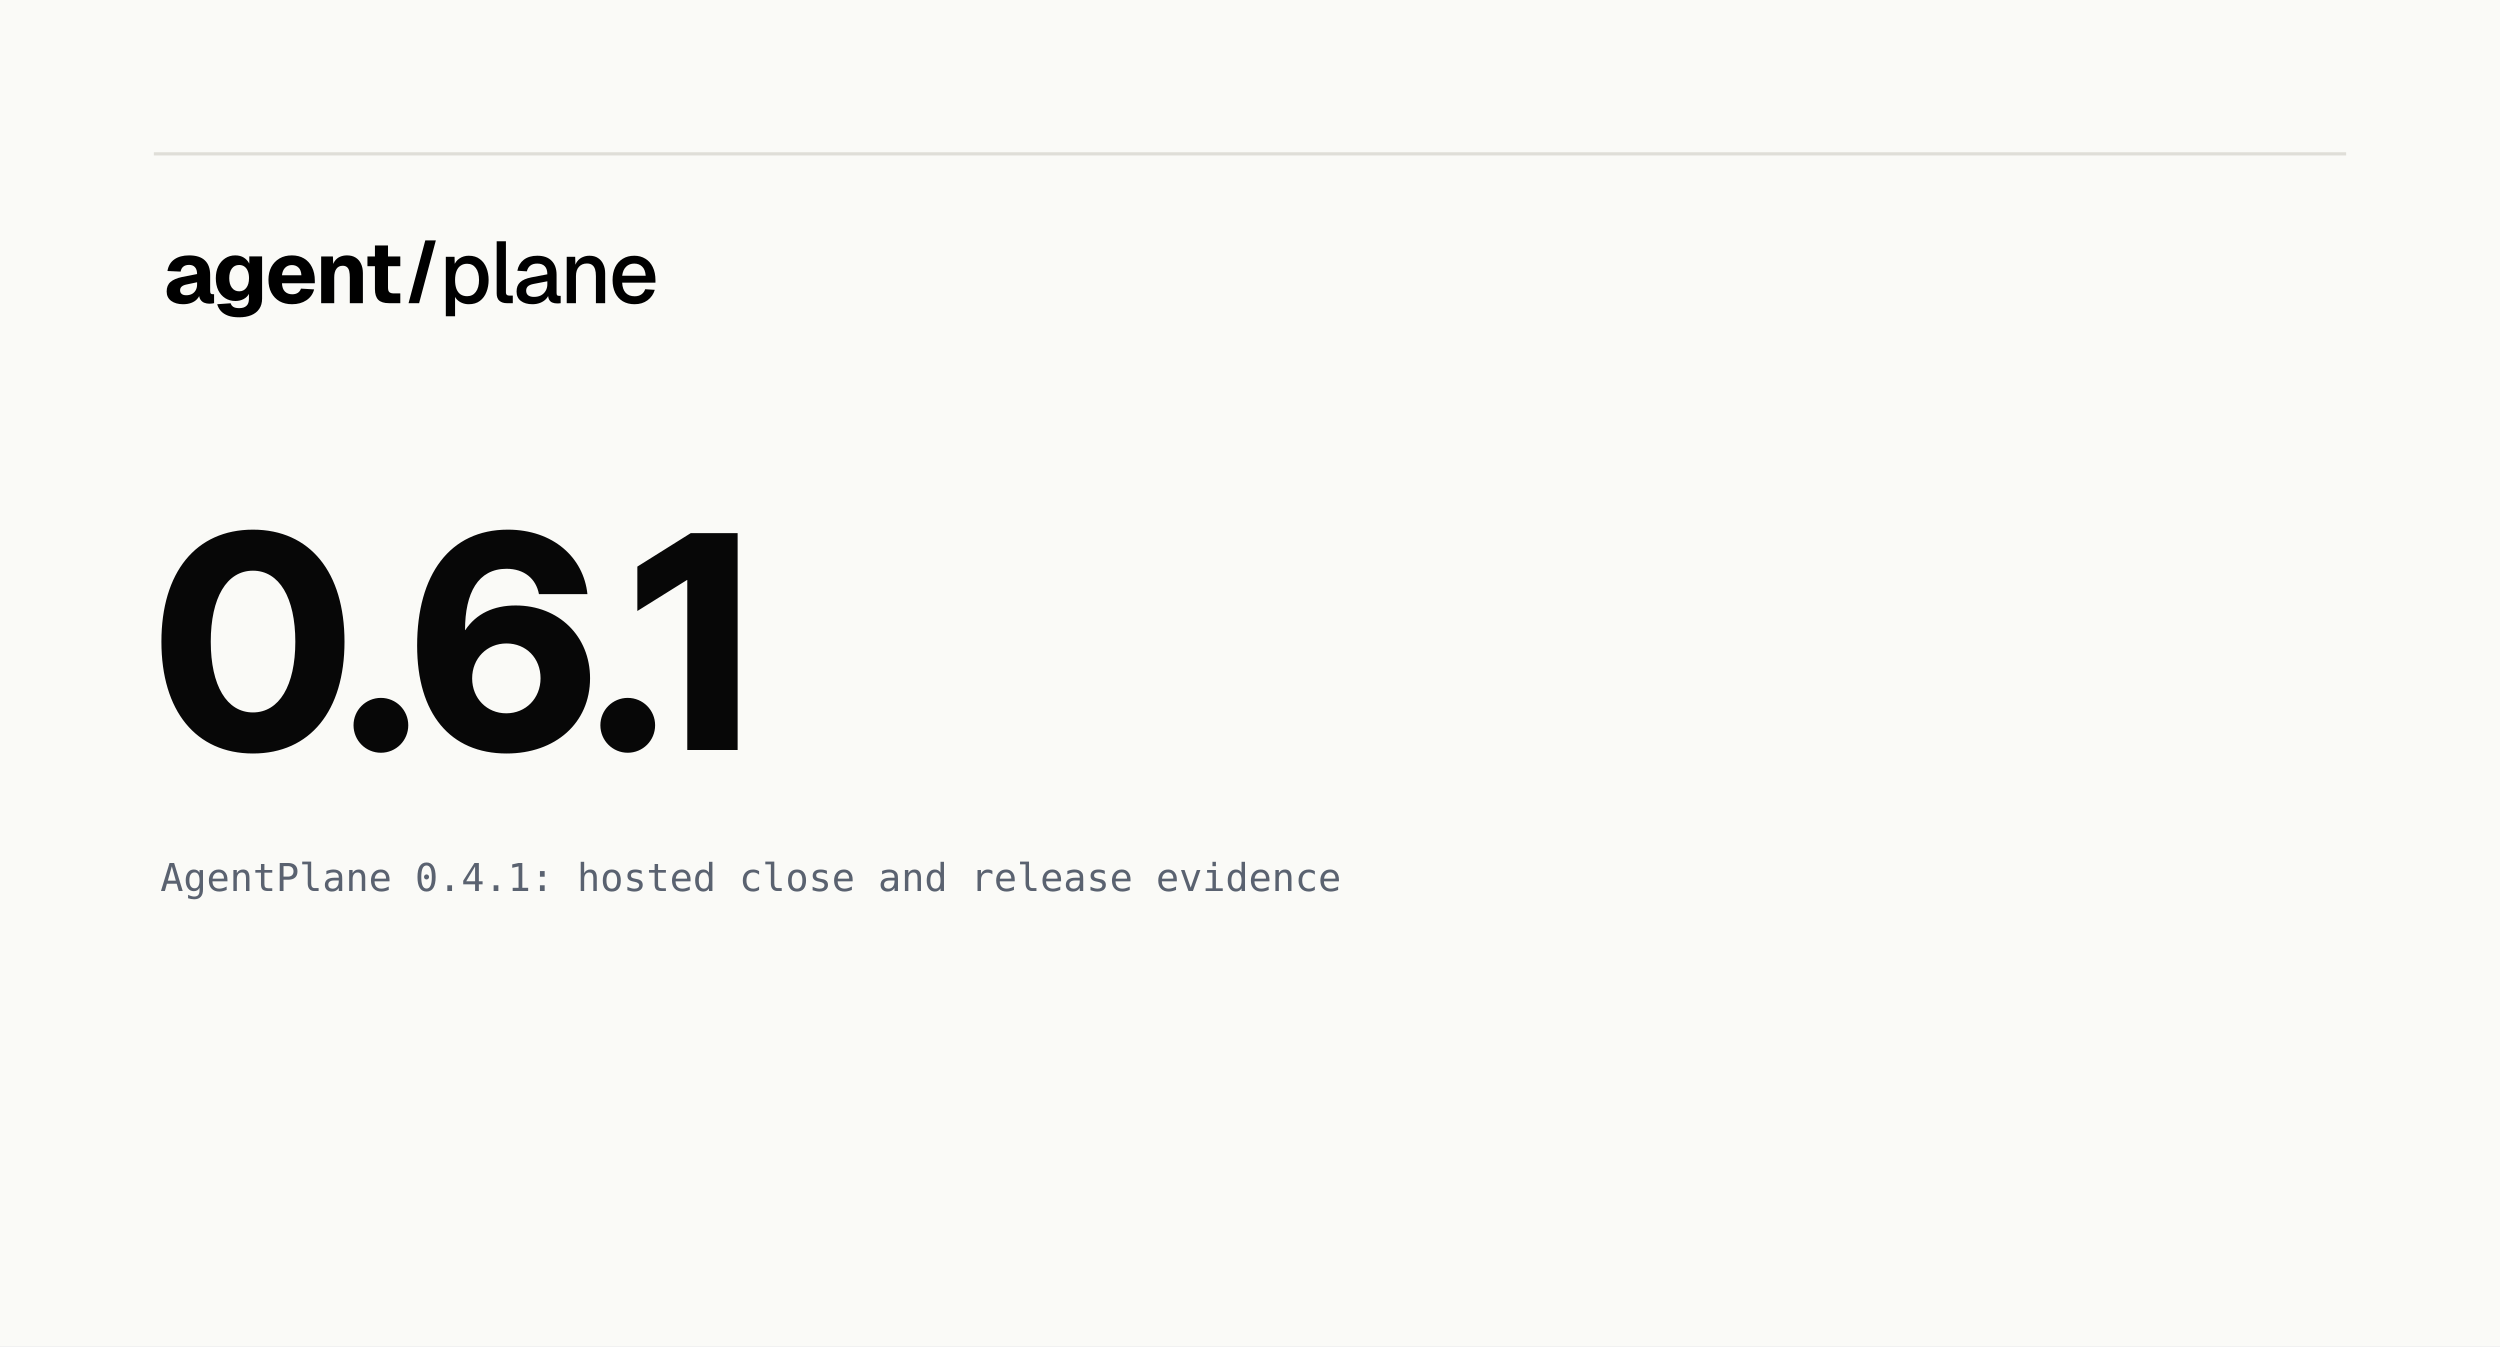
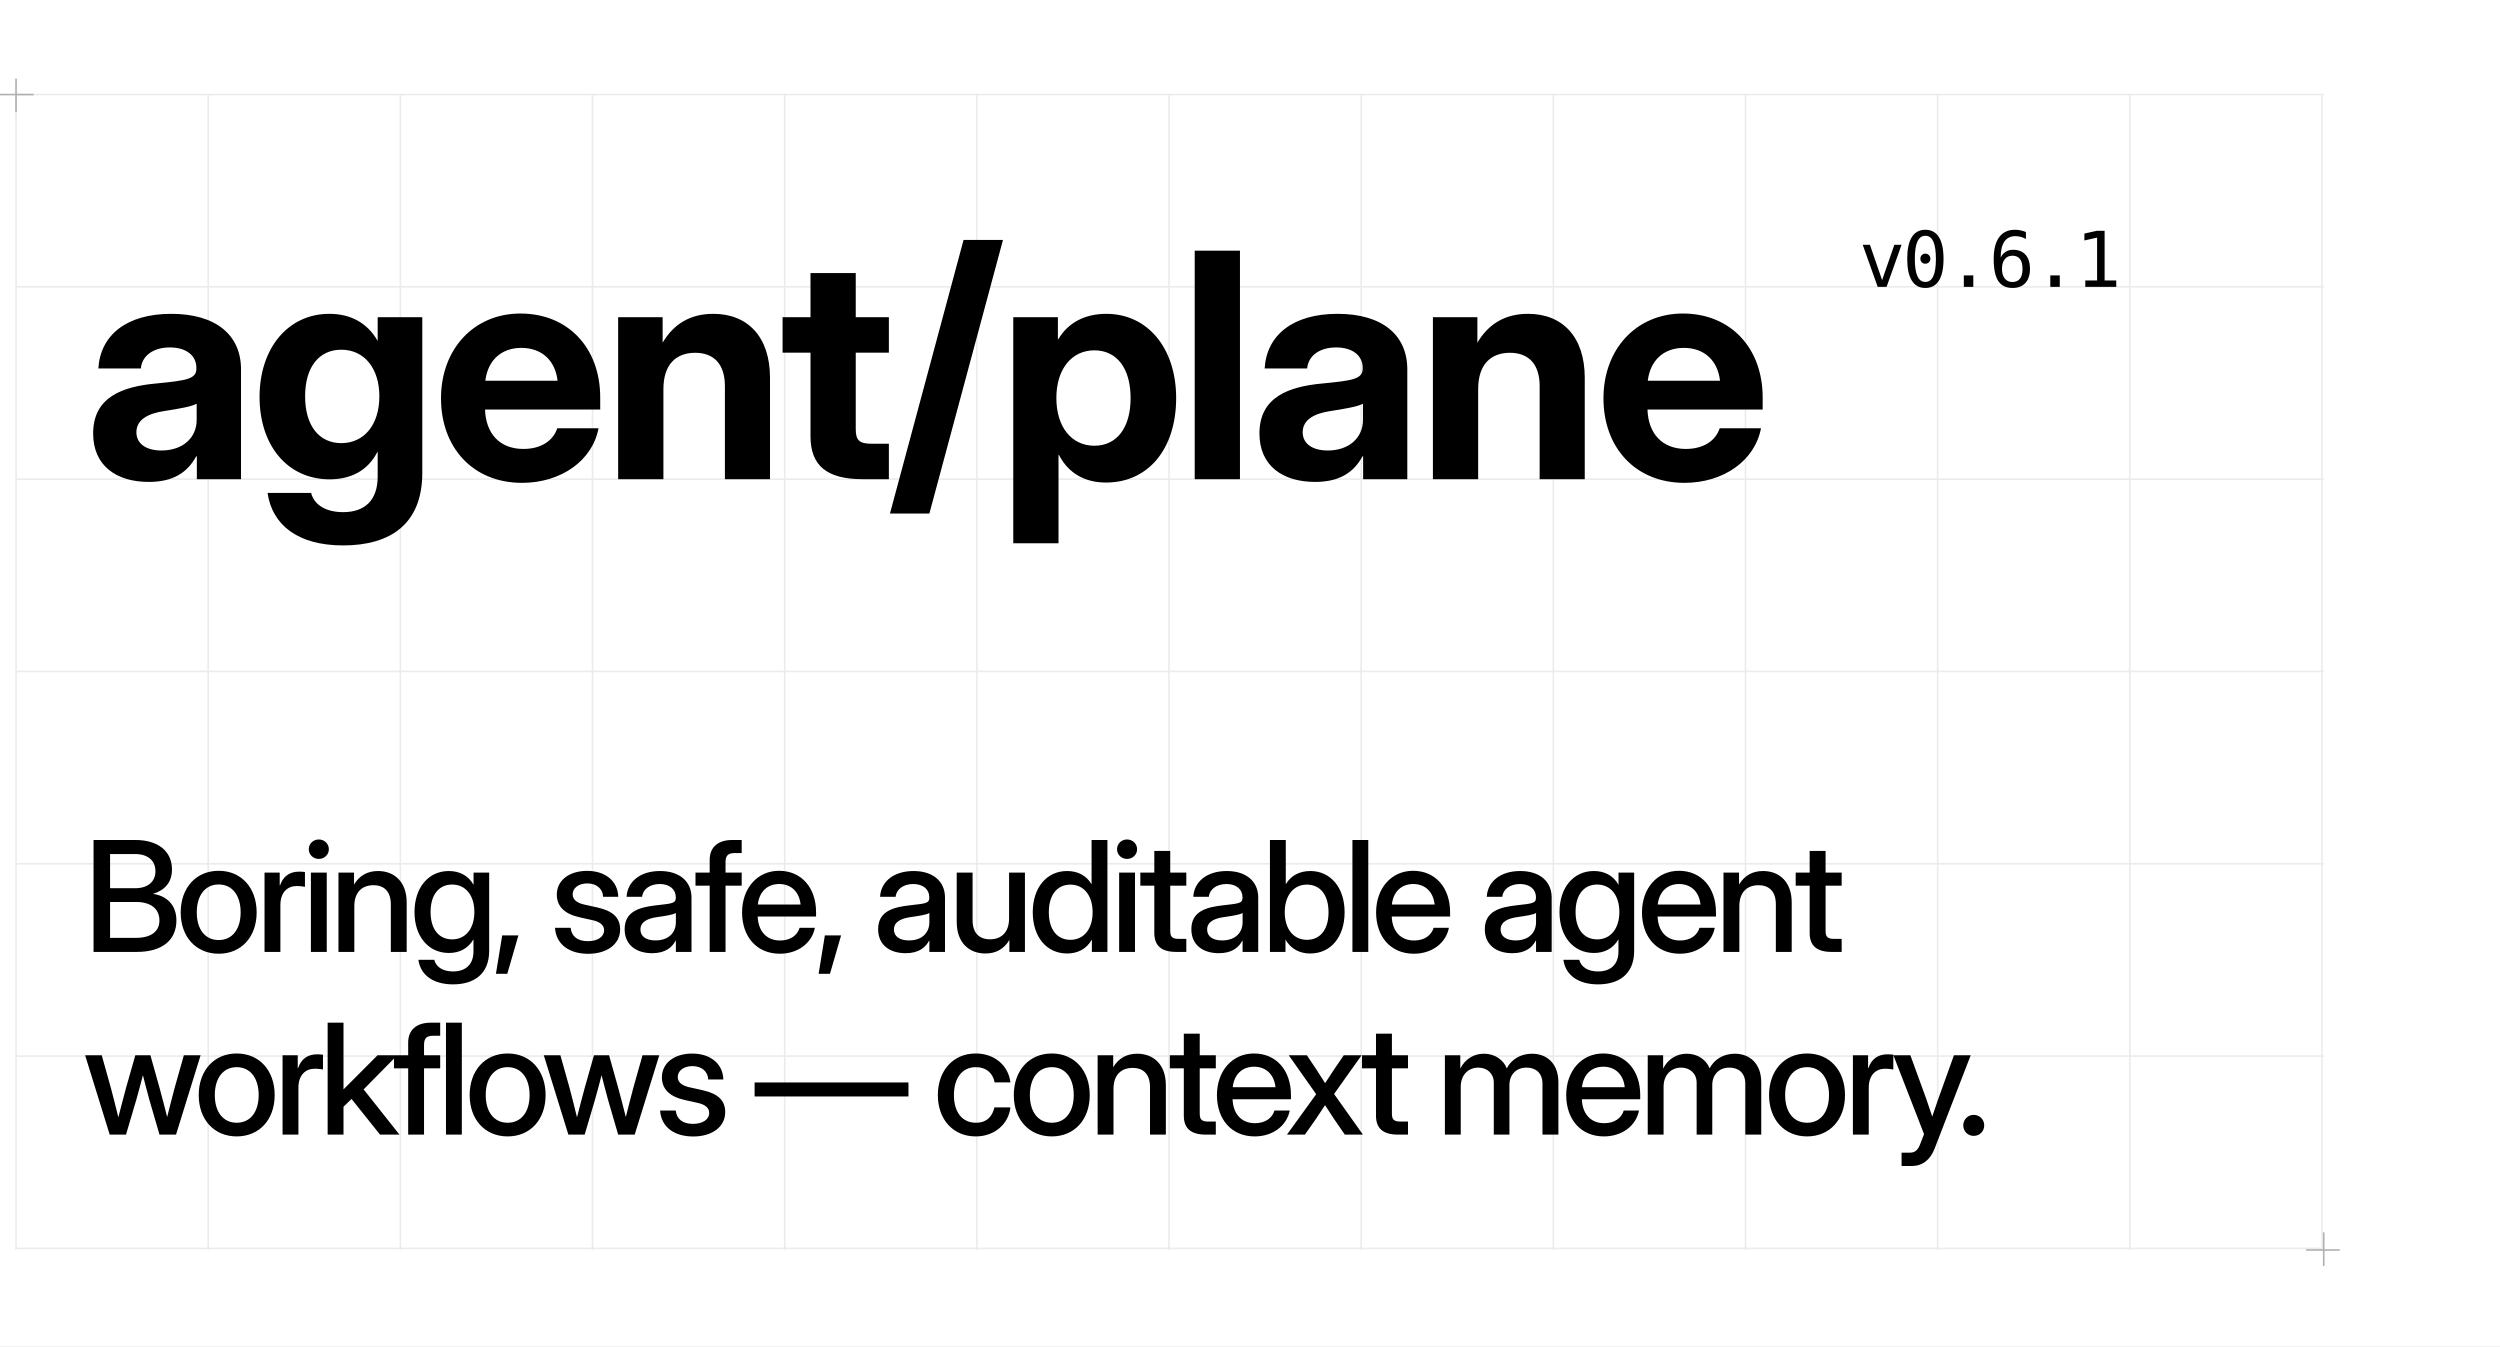
<svg xmlns="http://www.w3.org/2000/svg" width="1560" height="840" viewBox="0 0 1560 840">
  <style>
-   .display { font-family: 'Inter Display', 'Inter', 'Arial', sans-serif; }
-   .mono { font-family: 'PT Mono', 'DejaVu Sans Mono', 'Menlo', monospace; }
+   .display { font-family: 'Geist', 'Inter Display', 'Inter', 'Arial', sans-serif; }
+   .pixel { font-family: 'Geist Pixel', 'PT Mono', 'DejaVu Sans Mono', 'Menlo', monospace; }
</style>
-   <rect width="1560" height="840" fill="#FAFAF7" />
-   <line x1="96" y1="96" x2="1464" y2="96" stroke="#DFDED8" stroke-width="2" />
-   <svg x="96" y="142" width="320" height="64" viewBox="0 0 320 64">
-     <g fill="#000">
-       <path d="m18.223 47.837c-3.009 0-5.474-.689-7.396-2.068-1.885-1.415-2.828-3.374-2.828-5.878 0-2.576.798-4.553 2.393-5.932 1.631-1.415 4.024-2.449 7.178-3.102l9.408-1.85c0-1.887-.435-3.302-1.305-4.245-.834-.98-2.048-1.469-3.643-1.469-1.559 0-2.773.363-3.643 1.089-.87.689-1.432 1.723-1.686 3.102l-8.211-.381c.544-3.193 1.976-5.605 4.296-7.238 2.357-1.669 5.438-2.503 9.245-2.503 4.35 0 7.613 1.034 9.788 3.102 2.211 2.068 3.317 5.098 3.317 9.088v9.959c0 .835.127 1.397.381 1.687.29.254.707.381 1.251.381h.816v5.606c-.254.072-.671.145-1.251.218-.544.072-1.088.109-1.631.109-1.16 0-2.248-.2-3.263-.599-.979-.399-1.776-1.07-2.393-2.014-.616-.98-.924-2.358-.924-4.136l.707.544c-.362 1.306-1.015 2.449-1.958 3.429-.906.98-2.103 1.742-3.589 2.286-1.45.544-3.136.816-5.057.816zm1.958-5.605c1.341 0 2.52-.254 3.535-.762 1.015-.544 1.813-1.324 2.393-2.34.58-1.016.87-2.213.87-3.592v-1.415l-6.634 1.415c-1.305.254-2.302.689-2.991 1.306-.653.581-.979 1.342-.979 2.286 0 .98.326 1.741.979 2.286.653.544 1.595.816 2.828.816z" />
-       <path d="m53.297 56c-2.792 0-5.13-.345-7.015-1.034-1.849-.689-3.335-1.651-4.459-2.884-1.088-1.234-1.849-2.648-2.284-4.245l8.374-.599c.29.943.834 1.687 1.631 2.231.834.544 2.084.816 3.752.816 1.958 0 3.444-.472 4.459-1.415 1.051-.907 1.577-2.376 1.577-4.408v-3.102c-.689 1.342-1.794 2.431-3.317 3.265-1.523.798-3.227 1.197-5.112 1.197-2.393 0-4.513-.581-6.362-1.742-1.849-1.197-3.299-2.848-4.35-4.952-1.015-2.141-1.523-4.644-1.523-7.51 0-2.794.507-5.261 1.523-7.401 1.051-2.141 2.483-3.809 4.296-5.007 1.849-1.234 3.952-1.85 6.308-1.85 2.139 0 3.933.472 5.384 1.415 1.486.943 2.61 2.195 3.372 3.755v-4.517h7.994v26.286c0 2.612-.598 4.771-1.794 6.476-1.196 1.742-2.864 3.048-5.003 3.918-2.139.871-4.622 1.306-7.45 1.306zm-.054-16.218c1.885 0 3.372-.726 4.459-2.177 1.124-1.451 1.686-3.465 1.686-6.041 0-1.705-.254-3.175-.761-4.408-.471-1.234-1.178-2.177-2.121-2.83-.906-.653-1.994-.98-3.263-.98-1.958 0-3.48.744-4.568 2.231-1.088 1.488-1.631 3.483-1.631 5.986 0 2.54.562 4.553 1.686 6.041 1.124 1.451 2.628 2.177 4.513 2.177z" />
-       <path d="m86.198 47.837c-2.973 0-5.565-.617-7.776-1.85-2.175-1.27-3.879-3.048-5.112-5.333-1.196-2.286-1.794-4.971-1.794-8.055s.598-5.75 1.794-8c1.233-2.286 2.937-4.064 5.112-5.333s4.749-1.905 7.722-1.905c2.9 0 5.42.635 7.559 1.905s3.788 3.084 4.949 5.442c1.196 2.358 1.795 5.17 1.795 8.435v1.633h-20.501c.109 2.322.725 4.045 1.849 5.17 1.16 1.125 2.683 1.687 4.568 1.687 1.378 0 2.519-.29 3.426-.871.943-.581 1.613-1.469 2.012-2.667l8.212.49c-.762 2.902-2.375 5.17-4.84 6.803-2.465 1.633-5.456 2.449-8.973 2.449zm-6.254-18.068h12.127c-.109-2.141-.707-3.737-1.794-4.789-1.051-1.052-2.429-1.578-4.133-1.578s-3.118.562-4.242 1.687c-1.088 1.089-1.74 2.649-1.958 4.68z" />
-       <path d="m104.399 47.184v-29.17h7.342l.326 8.544-1.033-.272c.29-2.177.87-3.918 1.74-5.224.906-1.306 2.03-2.249 3.371-2.83 1.342-.581 2.81-.871 4.405-.871 2.103 0 3.879.454 5.329 1.361 1.487.907 2.611 2.195 3.372 3.864.797 1.633 1.196 3.574 1.196 5.823v18.776h-8.157v-16.054c0-1.56-.127-2.884-.38-3.973-.254-1.089-.707-1.905-1.36-2.449-.652-.581-1.559-.871-2.719-.871-1.704 0-3.009.635-3.915 1.905-.907 1.234-1.36 3.03-1.36 5.388v16.054z" />
-       <path d="m146.716 47.184c-3.009 0-5.22-.689-6.634-2.068-1.414-1.415-2.121-3.646-2.121-6.694v-27.265h8.157v26.286c0 1.415.29 2.376.87 2.884.616.508 1.523.762 2.719.762h4.078v6.095zm-13.432-23.075v-6.095h20.501v6.095z" />
-       <path d="m169.384 8h6.58l-10.441 39.184h-6.58z" />
-       <path d="m182.197 55.347v-37.116h5.438l.163 6.204-.652-.327c.725-2.14 1.921-3.755 3.589-4.843 1.667-1.125 3.589-1.687 5.764-1.687 2.828 0 5.148.708 6.96 2.123 1.849 1.379 3.209 3.211 4.079 5.497.906 2.286 1.359 4.789 1.359 7.51s-.453 5.224-1.359 7.51c-.87 2.286-2.23 4.136-4.079 5.551-1.812 1.379-4.132 2.068-6.96 2.068-1.45 0-2.81-.254-4.079-.762-1.268-.508-2.356-1.215-3.262-2.122-.87-.943-1.487-2.05-1.849-3.32l.652-.653v14.367zm13.269-12.517c2.32 0 4.133-.889 5.438-2.667 1.341-1.778 2.012-4.263 2.012-7.456 0-3.193-.671-5.678-2.012-7.456-1.305-1.778-3.118-2.667-5.438-2.667-1.523 0-2.846.381-3.97 1.143-1.124.726-1.994 1.85-2.61 3.374-.617 1.524-.925 3.392-.925 5.606 0 2.213.29 4.082.87 5.605.617 1.524 1.487 2.667 2.611 3.429 1.16.726 2.501 1.088 4.024 1.088z" />
-       <path d="m220.236 47.184c-1.885 0-3.407-.49-4.567-1.469-1.161-.98-1.741-2.54-1.741-4.68v-32.49h5.765v31.946c0 .653.163 1.143.489 1.469.363.327.87.49 1.523.49h2.284v4.735z" />
-       <path d="m236.238 47.837c-3.009 0-5.42-.689-7.233-2.068-1.776-1.379-2.664-3.32-2.664-5.823s.743-4.444 2.229-5.823c1.523-1.415 3.861-2.431 7.015-3.048l9.952-1.905c0-2.249-.526-3.918-1.577-5.007-1.052-1.125-2.611-1.687-4.677-1.687-1.849 0-3.299.417-4.35 1.252-1.052.798-1.777 1.996-2.176 3.592l-5.927-.381c.544-2.902 1.885-5.188 4.024-6.857 2.175-1.669 4.985-2.503 8.429-2.503 3.915 0 6.888 1.052 8.918 3.156 2.067 2.068 3.1 4.989 3.1 8.762v11.265c0 .689.109 1.179.326 1.469.254.254.653.381 1.196.381h1.034v4.572c-.182.036-.472.072-.87.109-.399.036-.816.054-1.251.054-1.233 0-2.302-.2-3.209-.599-.87-.399-1.522-1.052-1.957-1.959-.435-.943-.653-2.195-.653-3.755l.598.272c-.29 1.27-.924 2.395-1.903 3.374-.942.98-2.157 1.76-3.643 2.34-1.45.544-3.027.816-4.731.816zm.924-4.571c1.74 0 3.227-.327 4.459-.98 1.233-.689 2.194-1.633 2.882-2.83.689-1.197 1.034-2.558 1.034-4.082v-1.85l-8.484 1.633c-1.74.327-2.972.853-3.697 1.578-.689.689-1.034 1.578-1.034 2.667 0 1.234.417 2.195 1.251 2.884.87.653 2.066.98 3.589.98z" />
-       <path d="m257.636 47.184v-28.952h5.275l.217 7.728-.707-.381c.327-1.887.943-3.41 1.849-4.571.907-1.161 2.012-2.014 3.317-2.558 1.306-.581 2.719-.871 4.242-.871 2.175 0 3.97.49 5.384 1.469 1.45.943 2.537 2.249 3.262 3.918.762 1.633 1.142 3.501 1.142 5.605v18.612h-5.764v-16.871c0-1.705-.181-3.138-.544-4.299-.362-1.161-.96-2.05-1.794-2.667-.834-.617-1.922-.925-3.263-.925-2.03 0-3.68.671-4.948 2.014-1.269 1.342-1.904 3.302-1.904 5.878v16.871z" />
-       <path d="m299.949 47.837c-2.828 0-5.275-.617-7.341-1.85-2.031-1.234-3.608-2.993-4.731-5.279-1.088-2.286-1.632-4.952-1.632-8s.544-5.696 1.632-7.946c1.123-2.286 2.7-4.045 4.731-5.279 2.03-1.27 4.423-1.905 7.178-1.905 2.61 0 4.912.617 6.906 1.85 1.994 1.197 3.535 2.939 4.622 5.224 1.124 2.286 1.686 5.043 1.686 8.272v1.469h-20.773c.145 2.83.888 4.952 2.23 6.367 1.377 1.415 3.226 2.123 5.546 2.123 1.704 0 3.118-.399 4.242-1.197s1.903-1.869 2.338-3.211l5.982.381c-.761 2.685-2.266 4.862-4.514 6.531-2.211 1.633-4.912 2.449-8.102 2.449zm-7.722-17.796h14.682c-.181-2.576-.924-4.481-2.229-5.714-1.269-1.234-2.9-1.85-4.894-1.85-2.067 0-3.771.653-5.112 1.959-1.305 1.27-2.121 3.138-2.447 5.605z" />
-     </g>
-   </svg>
-   <text class="display" x="96" y="468" font-size="186" fill="#070707" font-weight="760">0.6.1</text>
-   <text class="mono" x="100" y="556" font-size="24" fill="#5A6270">AgentPlane 0.4.1: hosted close and release evidence</text>
+   <rect width="1560" height="840" fill="#FFFFFF" />
+   <line x1="10.00" y1="59" x2="10.00" y2="780" stroke="#EBEBEB" stroke-width="1" />
+   <line x1="129.91" y1="59" x2="129.91" y2="780" stroke="#EBEBEB" stroke-width="1" />
+   <line x1="249.82" y1="59" x2="249.82" y2="780" stroke="#EBEBEB" stroke-width="1" />
+   <line x1="369.73" y1="59" x2="369.73" y2="780" stroke="#EBEBEB" stroke-width="1" />
+   <line x1="489.64" y1="59" x2="489.64" y2="780" stroke="#EBEBEB" stroke-width="1" />
+   <line x1="609.55" y1="59" x2="609.55" y2="780" stroke="#EBEBEB" stroke-width="1" />
+   <line x1="729.46" y1="59" x2="729.46" y2="780" stroke="#EBEBEB" stroke-width="1" />
+   <line x1="849.37" y1="59" x2="849.37" y2="780" stroke="#EBEBEB" stroke-width="1" />
+   <line x1="969.28" y1="59" x2="969.28" y2="780" stroke="#EBEBEB" stroke-width="1" />
+   <line x1="1089.19" y1="59" x2="1089.19" y2="780" stroke="#EBEBEB" stroke-width="1" />
+   <line x1="1209.10" y1="59" x2="1209.10" y2="780" stroke="#EBEBEB" stroke-width="1" />
+   <line x1="1329.01" y1="59" x2="1329.01" y2="780" stroke="#EBEBEB" stroke-width="1" />
+   <line x1="1448.92" y1="59" x2="1448.92" y2="780" stroke="#EBEBEB" stroke-width="1" />
+   <line x1="10" y1="59.00" x2="1450" y2="59.00" stroke="#EBEBEB" stroke-width="1" />
+   <line x1="10" y1="179.00" x2="1450" y2="179.00" stroke="#EBEBEB" stroke-width="1" />
+   <line x1="10" y1="299.00" x2="1450" y2="299.00" stroke="#EBEBEB" stroke-width="1" />
+   <line x1="10" y1="419.00" x2="1450" y2="419.00" stroke="#EBEBEB" stroke-width="1" />
+   <line x1="10" y1="539.00" x2="1450" y2="539.00" stroke="#EBEBEB" stroke-width="1" />
+   <line x1="10" y1="659.00" x2="1450" y2="659.00" stroke="#EBEBEB" stroke-width="1" />
+   <line x1="10" y1="779.00" x2="1450" y2="779.00" stroke="#EBEBEB" stroke-width="1" />
+   <path d="M0 59H21M10 49V70M1439 780H1460M1450 769V790" stroke="#AFAFAF" stroke-width="1" />
+   <text class="display" x="52" y="299" font-size="196" font-weight="700" letter-spacing="-0.02em" fill="#000000">agent/plane</text>
+   <text class="pixel" x="1160" y="179" font-size="48" font-weight="400" letter-spacing="-0.04em" fill="#000000">v0.6.1</text>
+   <text class="display" font-size="96" font-weight="500" line-height="114" letter-spacing="-0.04em" fill="#000000">
+     <tspan x="52" y="594">Boring, safe, auditable agent</tspan>
+     <tspan x="52" y="708">workflows — context memory.</tspan>
+   </text>
</svg>
